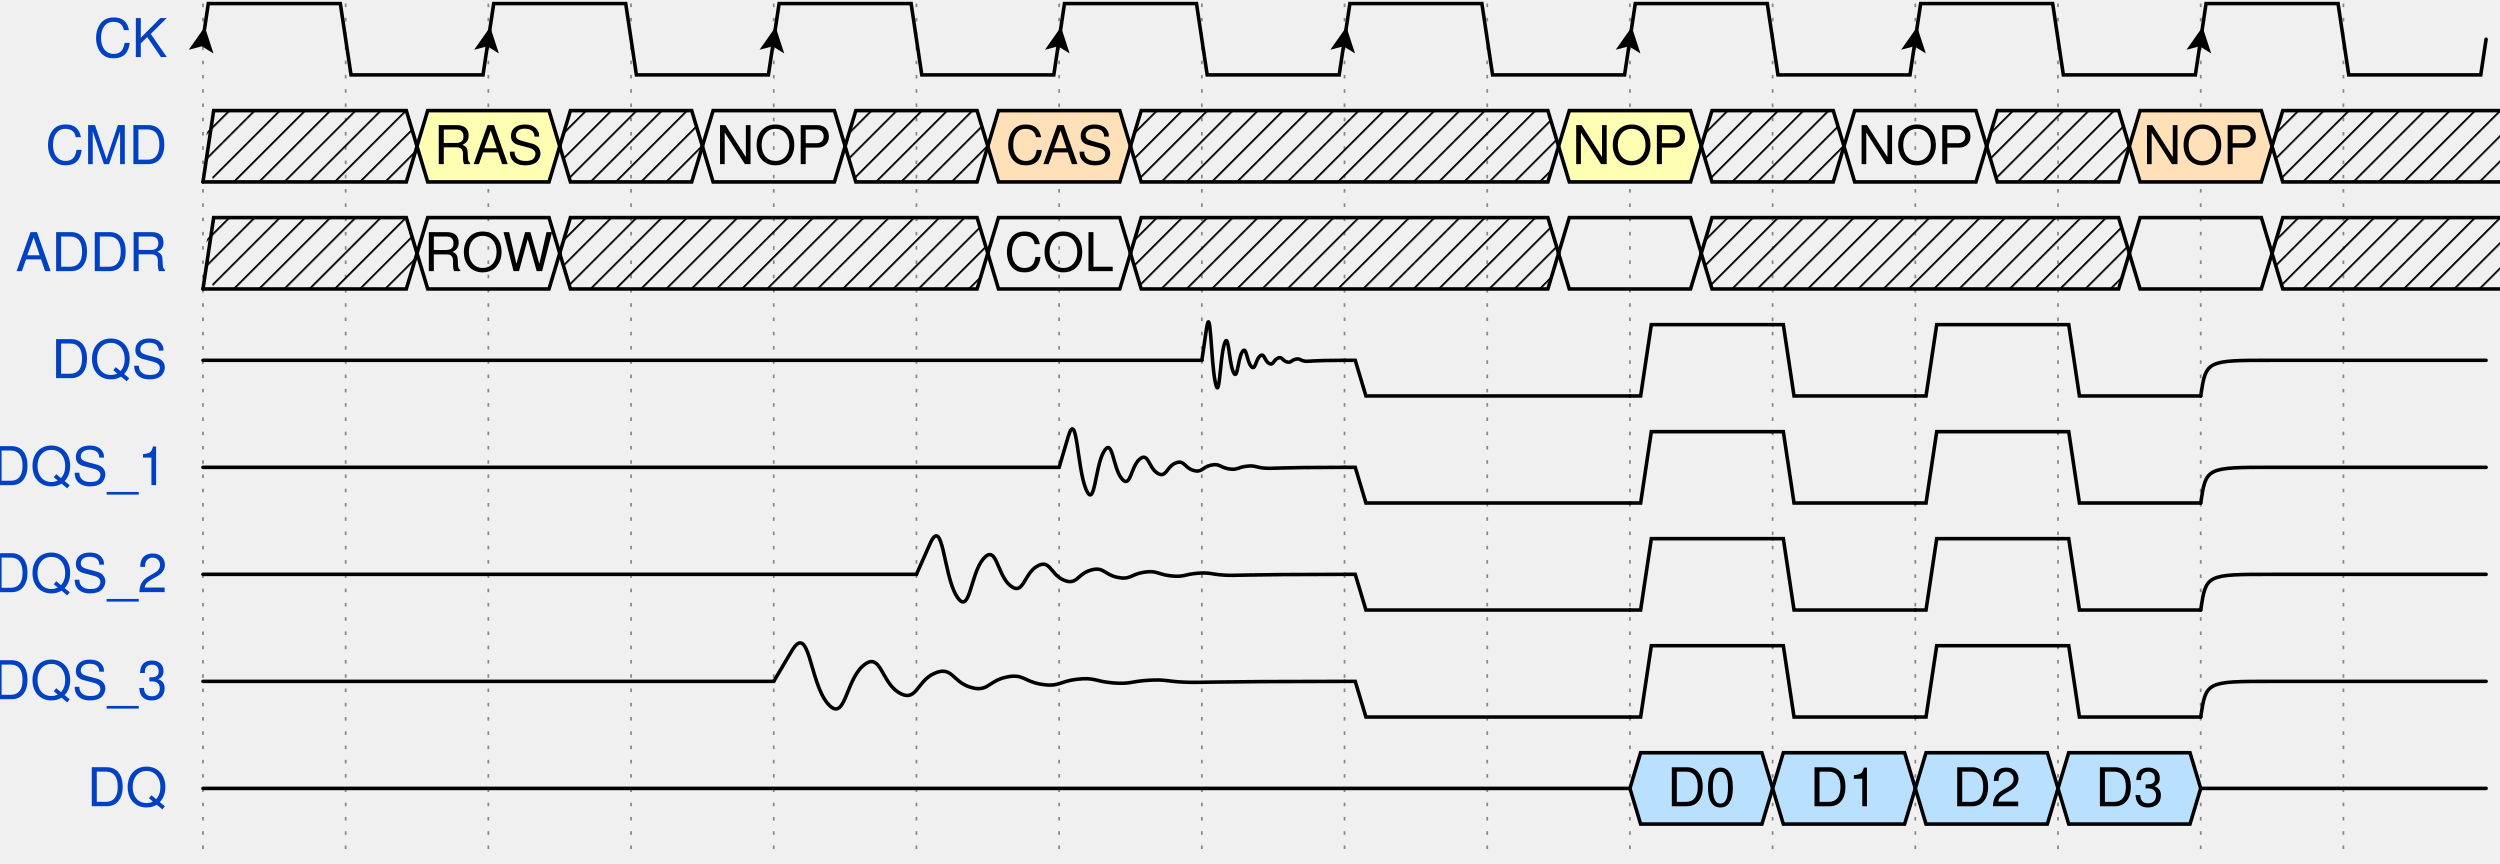
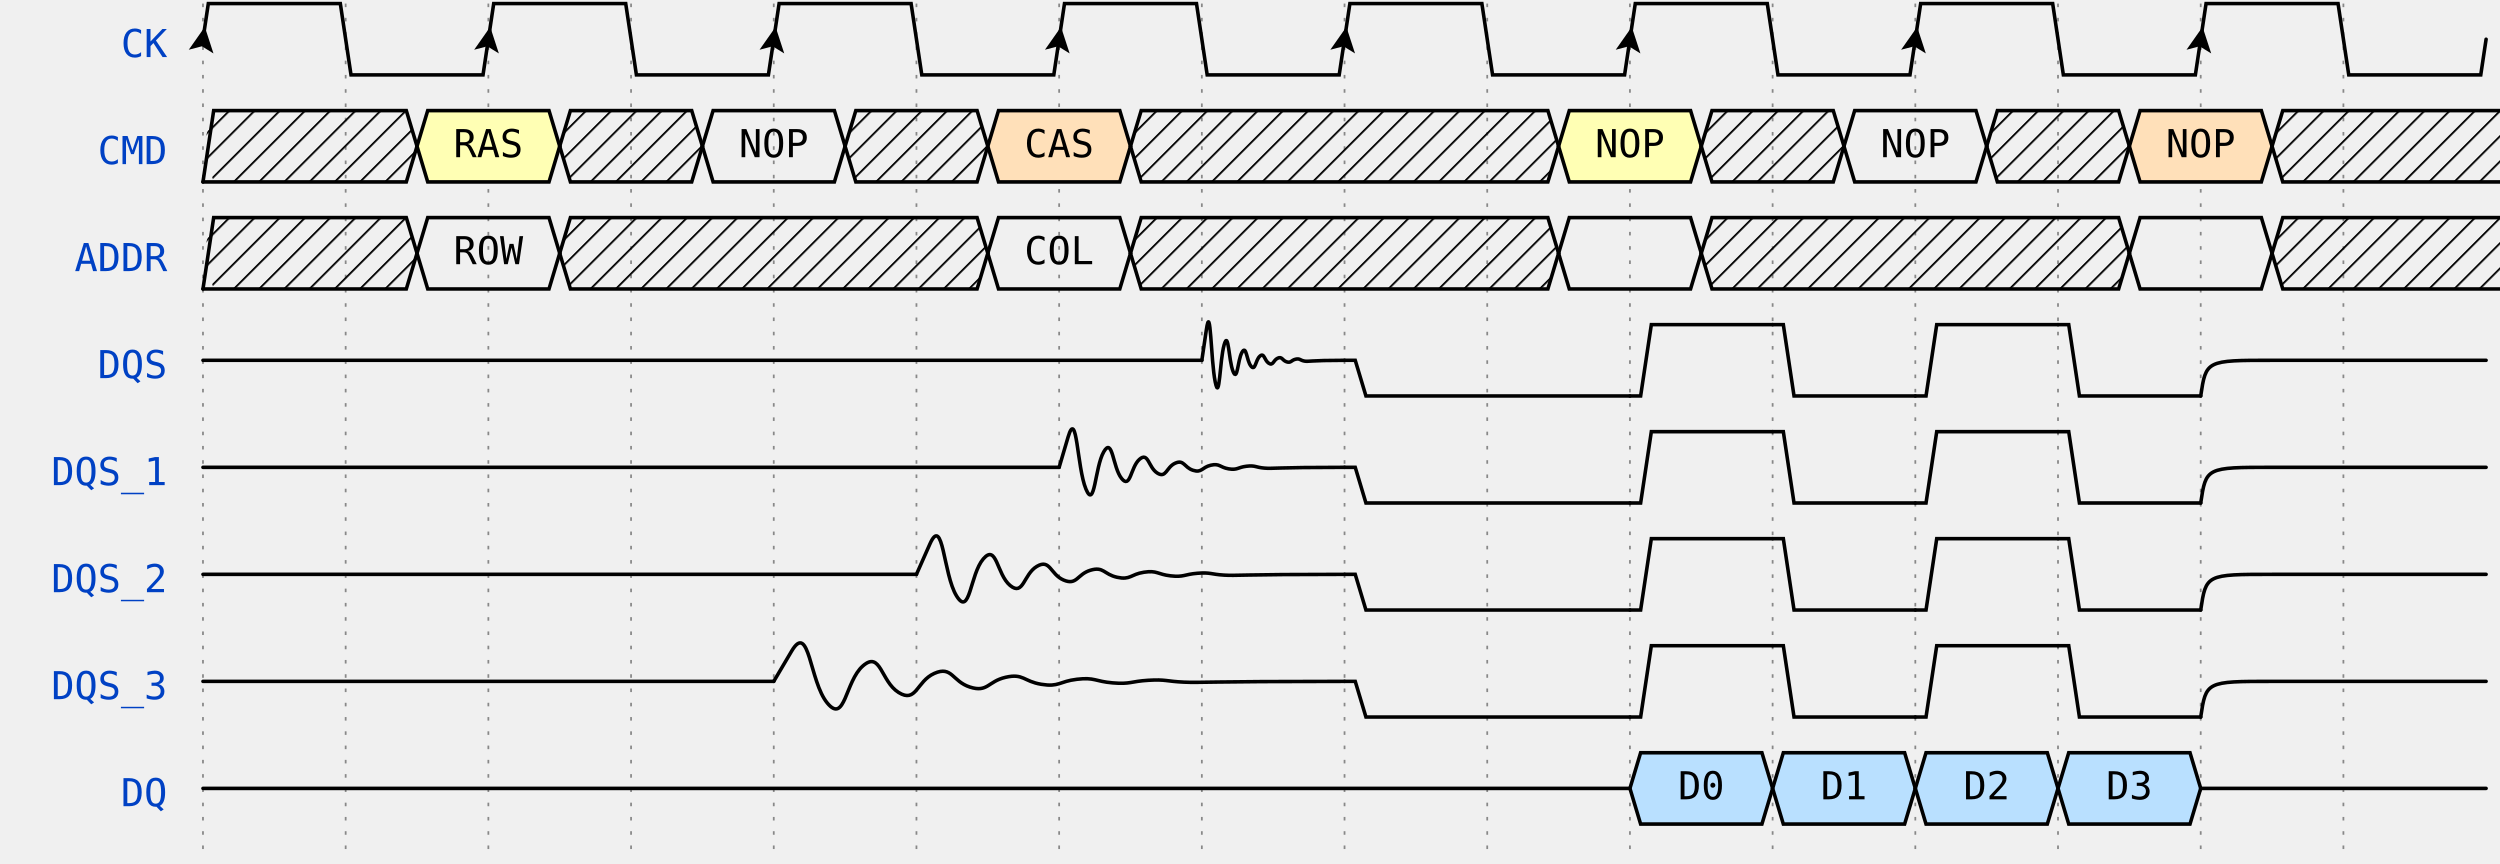
<svg xmlns="http://www.w3.org/2000/svg" width="695" height="240.0" viewBox="-1 -1 697 242.0" overflow="hidden">
  <style>
- text{font-size:15px;
+ text{font-size:0.9em;
    font-style:normal;
    font-variant:normal;
-     font-weight:normal;
+     font-weight:500;
    font-stretch:normal;
    text-align:center;
    fill-opacity:1;
-     font-family:helvetica}
+     font-family:fira mono, droid sans mono, monospace;}
.muted{fill:#aaa}
.warning{fill:#f6b900}
.error{fill:#f60000}
.info{fill:#0041c4}
.success{fill:#00ab00}
.h1{font-size:33pt;font-weight:bold}
.h2{font-size:27pt;font-weight:bold}
.h3{font-size:20pt;font-weight:bold}
.h4{font-size:14pt;font-weight:bold}
.h5{font-size:11pt;font-weight:bold}
.h6{font-size:8pt;font-weight:bold}
.path{fill:none;
    stroke:#000;
    stroke-width:1;
    stroke-linecap:round;
    stroke-linejoin:miter;
    stroke-miterlimit:4;
    stroke-opacity:1;
    stroke-dasharray:none}
.stripe{fill:none;
    stroke:#000;
    stroke-width:0.5;
    stroke-linecap:round;
    stroke-linejoin:miter;
    stroke-miterlimit:4;
    stroke-opacity:1;
    stroke-dasharray:none}
.arrow{fill:#000000;fill-opacity:1;stroke:none}
.hide{fill:#ffffff;fill-opacity:1;stroke:2}
.s3 &gt; polygon {fill:#ffffb4;fill-opacity:1,stroke:none}
.s4 &gt; polygon {fill:#ffe0b9;fill-opacity:1,stroke:none}
.s5 &gt; polygon {fill:#b9e0ff;fill-opacity:1,stroke:none}
.ticks {stroke: rgb(136, 136, 136); stroke-width: 0.5; stroke-dasharray: 1,3;}
.edges {fill:none;stroke:#00F;stroke-width:1}
.edges.arrowhead {marker-start:url(#arrow); overflow:visible;}
.edges.arrowtail {marker-end:url(#arrow); overflow:visible;}
- .edges + text {font-size:10px; filter: url(#solid); transform: translate(0, 2.5px);}
+ .edges + text {font-size:0.625em; filter: url(#solid); transform: translate(0, 2.5px);}
</style>
  <defs>
    <pattern id="diagonalHatch" width="5" height="5" patternTransform="rotate(45 0 0)" patternUnits="userSpaceOnUse">
      <line x1="0" y1="0" x2="0" y2="5" style="stroke:black; stroke-width:1" />
    </pattern>
    <marker id="arrow" viewBox="0 0 10 10" refX="10" refY="5" markerWidth="8" markerHeight="8" orient="auto-start-reverse" style="fill:#00F;">
      <path d="M 0 0 L 10 5 L 0 10 z" />
    </marker>
    <filter x="0" y="0" width="1" height="1" id="solid">
      <feFlood flood-color="white" />
      <feComposite in="SourceGraphic" />
    </filter>
  </defs>
  <g id="a">
    <g id="ticks_17" transform="translate(54, 0)">
      <path d="m0,0 0,240.0" class="ticks" />
      <path d="m40,0 0,240.0" class="ticks" />
      <path d="m80,0 0,240.0" class="ticks" />
      <path d="m120,0 0,240.0" class="ticks" />
      <path d="m160,0 0,240.0" class="ticks" />
      <path d="m200,0 0,240.0" class="ticks" />
      <path d="m240,0 0,240.0" class="ticks" />
      <path d="m280,0 0,240.0" class="ticks" />
      <path d="m320,0 0,240.0" class="ticks" />
      <path d="m360,0 0,240.0" class="ticks" />
      <path d="m400,0 0,240.0" class="ticks" />
      <path d="m440,0 0,240.0" class="ticks" />
      <path d="m480,0 0,240.0" class="ticks" />
      <path d="m520,0 0,240.0" class="ticks" />
      <path d="m560,0 0,240.0" class="ticks" />
      <path d="m600,0 0,240.0" class="ticks" />
    </g>
    <g id="CK" transform="translate(54, 0)">
      <text x="-10" y="15" class="info" text-anchor="end" xml:space="preserve">CK</text>
      <g data-symbol="BRICKS.Pclk" transform="translate(0, 0)" class="s">
        <path d="M0,10.0 L1.5,0 L38.5,0 L41.5,20 L78.5,20 L80.0,10.0" class="path" />
        <path d="M 0 0 L 3.5 7 L 7 0 L 3.5 1.5z" transform="translate(-3.5, 6.5) rotate(-171.4692, 3.5, 3.5)" class="arrow" />
      </g>
      <g data-symbol="BRICKS.Pclk" transform="translate(80, 0)" class="s">
        <path d="M0,10.0 L1.5,0 L38.5,0 L41.5,20 L78.5,20 L80,10.0" class="path" />
        <path d="M 0 0 L 3.5 7 L 7 0 L 3.5 1.5z" transform="translate(-3.5, 6.5) rotate(-171.4692, 3.5, 3.5)" class="arrow" />
      </g>
      <g data-symbol="BRICKS.Pclk" transform="translate(160, 0)" class="s">
        <path d="M0,10.0 L1.5,0 L38.5,0 L41.5,20 L78.5,20 L80,10.0" class="path" />
        <path d="M 0 0 L 3.5 7 L 7 0 L 3.5 1.5z" transform="translate(-3.5, 6.5) rotate(-171.4692, 3.5, 3.5)" class="arrow" />
      </g>
      <g data-symbol="BRICKS.Pclk" transform="translate(240, 0)" class="s">
        <path d="M0,10.0 L1.5,0 L38.5,0 L41.5,20 L78.5,20 L80,10.0" class="path" />
        <path d="M 0 0 L 3.5 7 L 7 0 L 3.5 1.5z" transform="translate(-3.5, 6.5) rotate(-171.4692, 3.5, 3.5)" class="arrow" />
      </g>
      <g data-symbol="BRICKS.Pclk" transform="translate(320, 0)" class="s">
        <path d="M0,10.0 L1.5,0 L38.5,0 L41.5,20 L78.5,20 L80,10.0" class="path" />
        <path d="M 0 0 L 3.5 7 L 7 0 L 3.5 1.5z" transform="translate(-3.5, 6.5) rotate(-171.4692, 3.5, 3.5)" class="arrow" />
      </g>
      <g data-symbol="BRICKS.Pclk" transform="translate(400, 0)" class="s">
        <path d="M0,10.0 L1.5,0 L38.5,0 L41.5,20 L78.5,20 L80,10.0" class="path" />
        <path d="M 0 0 L 3.5 7 L 7 0 L 3.5 1.5z" transform="translate(-3.5, 6.5) rotate(-171.4692, 3.5, 3.5)" class="arrow" />
      </g>
      <g data-symbol="BRICKS.Pclk" transform="translate(480, 0)" class="s">
        <path d="M0,10.0 L1.5,0 L38.5,0 L41.5,20 L78.5,20 L80,10.0" class="path" />
        <path d="M 0 0 L 3.5 7 L 7 0 L 3.5 1.5z" transform="translate(-3.5, 6.5) rotate(-171.4692, 3.5, 3.5)" class="arrow" />
      </g>
      <g data-symbol="BRICKS.Pclk" transform="translate(560, 0)" class="s">
        <path d="M0,10.0 L1.5,0 L38.5,0 L41.5,20 L78.5,20 L80,10.0" class="path" />
        <path d="M 0 0 L 3.5 7 L 7 0 L 3.5 1.5z" transform="translate(-3.5, 6.5) rotate(-171.4692, 3.5, 3.5)" class="arrow" />
      </g>
    </g>
    <g id="CMD" transform="translate(54, 30.0)">
      <text x="-10" y="15" class="info" text-anchor="end" xml:space="preserve">CMD</text>
      <g data-symbol="BRICKS.x" transform="translate(0.0, 0)" class="s">
        <polygon points="0,10.0 3,0 57.0,0 60.0,10.0 57.0,20 3,20 0,10.0 " fill="url(#diagonalHatch)" />
        <path d="M0,20 L3,0 L57.0,0 L60.0,10.0" class="path" />
        <path d="M0,20 L3,20 L57.0,20 L60.0,10.0" class="path" />
      </g>
      <g data-symbol="BRICKS.data" transform="translate(60.0, 0)" class="s3">
        <polygon points="0,10.0 3,0 37,0 40,10.0 37,20 3,20 0,10.0 " fill="none" />
        <path d="M0,10.0 L3,0 L37,0 L40,10.0" class="path" />
        <path d="M0,10.0 L3,20 L37,20 L40,10.0" class="path" />
        <text x="20.0" y="10.0" text-anchor="middle" dominant-baseline="middle" alignment-baseline="central">RAS</text>
      </g>
      <g data-symbol="BRICKS.x" transform="translate(100.0, 0)" class="s">
        <polygon points="0,10.0 3,0 37,0 40,10.0 37,20 3,20 0,10.0 " fill="url(#diagonalHatch)" />
        <path d="M0,10.0 L3,0 L37,0 L40,10.0" class="path" />
        <path d="M0,10.0 L3,20 L37,20 L40,10.0" class="path" />
      </g>
      <g data-symbol="BRICKS.data" transform="translate(140.0, 0)" class="s">
        <polygon points="0,10.0 3,0 37,0 40,10.0 37,20 3,20 0,10.0 " fill="none" />
        <path d="M0,10.0 L3,0 L37,0 L40,10.0" class="path" />
        <path d="M0,10.0 L3,20 L37,20 L40,10.0" class="path" />
        <text x="20.0" y="10.0" text-anchor="middle" dominant-baseline="middle" alignment-baseline="central">NOP</text>
      </g>
      <g data-symbol="BRICKS.x" transform="translate(180.0, 0)" class="s">
        <polygon points="0,10.0 3,0 37,0 40,10.0 37,20 3,20 0,10.0 " fill="url(#diagonalHatch)" />
        <path d="M0,10.0 L3,0 L37,0 L40,10.0" class="path" />
        <path d="M0,10.0 L3,20 L37,20 L40,10.0" class="path" />
      </g>
      <g data-symbol="BRICKS.data" transform="translate(220.0, 0)" class="s4">
        <polygon points="0,10.0 3,0 37,0 40,10.0 37,20 3,20 0,10.0 " fill="none" />
        <path d="M0,10.0 L3,0 L37,0 L40,10.0" class="path" />
        <path d="M0,10.0 L3,20 L37,20 L40,10.0" class="path" />
        <text x="20.0" y="10.0" text-anchor="middle" dominant-baseline="middle" alignment-baseline="central">CAS</text>
      </g>
      <g data-symbol="BRICKS.x" transform="translate(260.0, 0)" class="s">
        <polygon points="0,10.0 3,0 117,0 120,10.0 117,20 3,20 0,10.0 " fill="url(#diagonalHatch)" />
        <path d="M0,10.0 L3,0 L117,0 L120,10.0" class="path" />
        <path d="M0,10.0 L3,20 L117,20 L120,10.0" class="path" />
      </g>
      <g data-symbol="BRICKS.data" transform="translate(380.0, 0)" class="s3">
        <polygon points="0,10.0 3,0 37,0 40,10.0 37,20 3,20 0,10.0 " fill="none" />
        <path d="M0,10.0 L3,0 L37,0 L40,10.0" class="path" />
        <path d="M0,10.0 L3,20 L37,20 L40,10.0" class="path" />
        <text x="20.0" y="10.0" text-anchor="middle" dominant-baseline="middle" alignment-baseline="central">NOP</text>
      </g>
      <g data-symbol="BRICKS.x" transform="translate(420.0, 0)" class="s">
        <polygon points="0,10.0 3,0 37,0 40,10.0 37,20 3,20 0,10.0 " fill="url(#diagonalHatch)" />
        <path d="M0,10.0 L3,0 L37,0 L40,10.0" class="path" />
        <path d="M0,10.0 L3,20 L37,20 L40,10.0" class="path" />
      </g>
      <g data-symbol="BRICKS.data" transform="translate(460.0, 0)" class="s">
        <polygon points="0,10.0 3,0 37,0 40,10.0 37,20 3,20 0,10.0 " fill="none" />
        <path d="M0,10.0 L3,0 L37,0 L40,10.0" class="path" />
        <path d="M0,10.0 L3,20 L37,20 L40,10.0" class="path" />
        <text x="20.0" y="10.0" text-anchor="middle" dominant-baseline="middle" alignment-baseline="central">NOP</text>
      </g>
      <g data-symbol="BRICKS.x" transform="translate(500.0, 0)" class="s">
        <polygon points="0,10.0 3,0 37,0 40,10.0 37,20 3,20 0,10.0 " fill="url(#diagonalHatch)" />
        <path d="M0,10.0 L3,0 L37,0 L40,10.0" class="path" />
        <path d="M0,10.0 L3,20 L37,20 L40,10.0" class="path" />
      </g>
      <g data-symbol="BRICKS.data" transform="translate(540.0, 0)" class="s4">
        <polygon points="0,10.0 3,0 37,0 40,10.0 37,20 3,20 0,10.0 " fill="none" />
        <path d="M0,10.0 L3,0 L37,0 L40,10.0" class="path" />
        <path d="M0,10.0 L3,20 L37,20 L40,10.0" class="path" />
        <text x="20.0" y="10.0" text-anchor="middle" dominant-baseline="middle" alignment-baseline="central">NOP</text>
      </g>
      <g data-symbol="BRICKS.x" transform="translate(580.0, 0)" class="s">
        <polygon points="0,10.0 3,0 77.0,0 80.0,10.0 77.0,20 3,20 0,10.0 " fill="url(#diagonalHatch)" />
        <path d="M0,10.0 L3,0 L77.0,0 L80.0,10.0" class="path" />
        <path d="M0,10.0 L3,20 L77.0,20 L80.0,10.0" class="path" />
      </g>
    </g>
    <g id="ADDR" transform="translate(54, 60.0)">
      <text x="-10" y="15" class="info" text-anchor="end" xml:space="preserve">ADDR</text>
      <g data-symbol="BRICKS.x" transform="translate(0.0, 0)" class="s">
        <polygon points="0,10.0 3,0 57.0,0 60.0,10.0 57.0,20 3,20 0,10.0 " fill="url(#diagonalHatch)" />
        <path d="M0,20 L3,0 L57.0,0 L60.0,10.0" class="path" />
        <path d="M0,20 L3,20 L57.0,20 L60.0,10.0" class="path" />
      </g>
      <g data-symbol="BRICKS.data" transform="translate(60.0, 0)" class="s">
        <polygon points="0,10.0 3,0 37,0 40,10.0 37,20 3,20 0,10.0 " fill="none" />
        <path d="M0,10.0 L3,0 L37,0 L40,10.0" class="path" />
        <path d="M0,10.0 L3,20 L37,20 L40,10.0" class="path" />
        <text x="20.0" y="10.0" text-anchor="middle" dominant-baseline="middle" alignment-baseline="central">ROW</text>
      </g>
      <g data-symbol="BRICKS.x" transform="translate(100.0, 0)" class="s">
        <polygon points="0,10.0 3,0 117,0 120,10.0 117,20 3,20 0,10.0 " fill="url(#diagonalHatch)" />
        <path d="M0,10.0 L3,0 L117,0 L120,10.0" class="path" />
        <path d="M0,10.0 L3,20 L117,20 L120,10.0" class="path" />
      </g>
      <g data-symbol="BRICKS.data" transform="translate(220.0, 0)" class="s">
        <polygon points="0,10.0 3,0 37,0 40,10.0 37,20 3,20 0,10.0 " fill="none" />
        <path d="M0,10.0 L3,0 L37,0 L40,10.0" class="path" />
        <path d="M0,10.0 L3,20 L37,20 L40,10.0" class="path" />
        <text x="20.0" y="10.0" text-anchor="middle" dominant-baseline="middle" alignment-baseline="central">COL</text>
      </g>
      <g data-symbol="BRICKS.x" transform="translate(260.0, 0)" class="s">
        <polygon points="0,10.0 3,0 117,0 120,10.0 117,20 3,20 0,10.0 " fill="url(#diagonalHatch)" />
        <path d="M0,10.0 L3,0 L117,0 L120,10.0" class="path" />
        <path d="M0,10.0 L3,20 L117,20 L120,10.0" class="path" />
      </g>
      <g data-symbol="BRICKS.data" transform="translate(380.0, 0)" class="s">
        <polygon points="0,10.0 3,0 37,0 40,10.0 37,20 3,20 0,10.0 " fill="none" />
        <path d="M0,10.0 L3,0 L37,0 L40,10.0" class="path" />
        <path d="M0,10.0 L3,20 L37,20 L40,10.0" class="path" />
      </g>
      <g data-symbol="BRICKS.x" transform="translate(420.0, 0)" class="s">
        <polygon points="0,10.0 3,0 117,0 120,10.0 117,20 3,20 0,10.0 " fill="url(#diagonalHatch)" />
        <path d="M0,10.0 L3,0 L117,0 L120,10.0" class="path" />
        <path d="M0,10.0 L3,20 L117,20 L120,10.0" class="path" />
      </g>
      <g data-symbol="BRICKS.data" transform="translate(540.0, 0)" class="s">
        <polygon points="0,10.0 3,0 37,0 40,10.0 37,20 3,20 0,10.0 " fill="none" />
        <path d="M0,10.0 L3,0 L37,0 L40,10.0" class="path" />
        <path d="M0,10.0 L3,20 L37,20 L40,10.0" class="path" />
      </g>
      <g data-symbol="BRICKS.x" transform="translate(580.0, 0)" class="s">
        <polygon points="0,10.0 3,0 77.0,0 80.0,10.0 77.0,20 3,20 0,10.0 " fill="url(#diagonalHatch)" />
        <path d="M0,10.0 L3,0 L77.0,0 L80.0,10.0" class="path" />
        <path d="M0,10.0 L3,20 L77.0,20 L80.0,10.0" class="path" />
      </g>
    </g>
    <g id="DQS" transform="translate(54, 90.0)">
      <text x="-10" y="15" class="info" text-anchor="end" xml:space="preserve">DQS</text>
      <g data-symbol="BRICKS.highz" transform="translate(0, 0)" class="s">
        <path d="M0,10.0 C0.0,10.0 0.0,10.0 20,10.0 L280.0,10.0" class="path" />
      </g>
      <g data-symbol="BRICKS.meta" transform="translate(280, 0)" class="s">
        <path d="M0,10.0 S0.0,10.0 1.25,1.535 2.5,10.0 3.75,16.065 5.0,10.0 6.25,5.654 7.5,10.0 8.75,13.114 10.0,10.0 11.25,7.769 12.5,10.0 13.75,11.599 15.0,10.0 16.25,8.854 17.5,10.0 18.75,10.821 20.0,10.0 21.25,9.412 22.5,10.0 23.75,10.421 25.0,10.0 26.25,9.698 27.5,10.0 28.75,10.216 30.0,10.0 40,10.0" class="path" />
      </g>
      <g data-symbol="BRICKS.zero" transform="translate(320, 0)" class="s">
        <path d="M0,10.0 L3,10.0 L6,20 L80,20" class="path" />
      </g>
      <g data-symbol="BRICKS.one" transform="translate(400, 0)" class="s">
        <path d="M0,20 L3,20 L6,0 L40,0" class="path" />
      </g>
      <g data-symbol="BRICKS.zero" transform="translate(440, 0)" class="s">
        <path d="M0,0 L3,0 L6,20 L40,20" class="path" />
      </g>
      <g data-symbol="BRICKS.one" transform="translate(480, 0)" class="s">
        <path d="M0,20 L3,20 L6,0 L40,0" class="path" />
      </g>
      <g data-symbol="BRICKS.zero" transform="translate(520, 0)" class="s">
        <path d="M0,0 L3,0 L6,20 L40,20" class="path" />
      </g>
      <g data-symbol="BRICKS.highz" transform="translate(560, 0)" class="s">
        <path d="M0,20 C1.5,10.0 1.5,10.0 20,10.0 L80,10.0" class="path" />
      </g>
    </g>
    <g id="DQS_1" transform="translate(54, 120.0)">
      <text x="-10" y="15" class="info" text-anchor="end" xml:space="preserve">DQS_1</text>
      <g data-symbol="BRICKS.highz" transform="translate(0, 0)" class="s">
        <path d="M0,10.0 C0.0,10.0 0.0,10.0 20,10.0 L240.0,10.0" class="path" />
      </g>
      <g data-symbol="BRICKS.meta" transform="translate(240, 0)" class="s">
        <path d="M0,10.0 S0.0,10.0 2.5,1.535 5.0,10.0 7.5,16.065 10.0,10.0 12.5,5.654 15.0,10.0 17.5,13.114 20.0,10.0 22.5,7.769 25.0,10.0 27.5,11.599 30.0,10.0 32.5,8.854 35.0,10.0 37.5,10.821 40.0,10.0 42.5,9.412 45.0,10.0 47.5,10.421 50.0,10.0 52.5,9.698 55.0,10.0 57.5,10.216 60.0,10.0 80,10.0" class="path" />
      </g>
      <g data-symbol="BRICKS.zero" transform="translate(320, 0)" class="s">
        <path d="M0,10.0 L3,10.0 L6,20 L80,20" class="path" />
      </g>
      <g data-symbol="BRICKS.one" transform="translate(400, 0)" class="s">
        <path d="M0,20 L3,20 L6,0 L40,0" class="path" />
      </g>
      <g data-symbol="BRICKS.zero" transform="translate(440, 0)" class="s">
        <path d="M0,0 L3,0 L6,20 L40,20" class="path" />
      </g>
      <g data-symbol="BRICKS.one" transform="translate(480, 0)" class="s">
        <path d="M0,20 L3,20 L6,0 L40,0" class="path" />
      </g>
      <g data-symbol="BRICKS.zero" transform="translate(520, 0)" class="s">
        <path d="M0,0 L3,0 L6,20 L40,20" class="path" />
      </g>
      <g data-symbol="BRICKS.highz" transform="translate(560, 0)" class="s">
        <path d="M0,20 C1.5,10.0 1.5,10.0 20,10.0 L80,10.0" class="path" />
      </g>
    </g>
    <g id="DQS_2" transform="translate(54, 150.0)">
      <text x="-10" y="15" class="info" text-anchor="end" xml:space="preserve">DQS_2</text>
      <g data-symbol="BRICKS.highz" transform="translate(0, 0)" class="s">
        <path d="M0,10.0 C0.0,10.0 0.0,10.0 20,10.0 L200.0,10.0" class="path" />
      </g>
      <g data-symbol="BRICKS.meta" transform="translate(200, 0)" class="s">
        <path d="M0,10.0 S0.0,10.0 3.75,1.535 7.5,10.0 11.25,16.065 15.0,10.0 18.75,5.654 22.5,10.0 26.25,13.114 30.0,10.0 33.75,7.769 37.5,10.0 41.25,11.599 45.0,10.0 48.75,8.854 52.5,10.0 56.25,10.821 60.0,10.0 63.75,9.412 67.5,10.0 71.25,10.421 75.0,10.0 78.75,9.698 82.5,10.0 86.25,10.216 90.0,10.0 120,10.0" class="path" />
      </g>
      <g data-symbol="BRICKS.zero" transform="translate(320, 0)" class="s">
        <path d="M0,10.0 L3,10.0 L6,20 L80,20" class="path" />
      </g>
      <g data-symbol="BRICKS.one" transform="translate(400, 0)" class="s">
        <path d="M0,20 L3,20 L6,0 L40,0" class="path" />
      </g>
      <g data-symbol="BRICKS.zero" transform="translate(440, 0)" class="s">
        <path d="M0,0 L3,0 L6,20 L40,20" class="path" />
      </g>
      <g data-symbol="BRICKS.one" transform="translate(480, 0)" class="s">
        <path d="M0,20 L3,20 L6,0 L40,0" class="path" />
      </g>
      <g data-symbol="BRICKS.zero" transform="translate(520, 0)" class="s">
        <path d="M0,0 L3,0 L6,20 L40,20" class="path" />
      </g>
      <g data-symbol="BRICKS.highz" transform="translate(560, 0)" class="s">
        <path d="M0,20 C1.5,10.0 1.5,10.0 20,10.0 L80,10.0" class="path" />
      </g>
    </g>
    <g id="DQS_3" transform="translate(54, 180.0)">
      <text x="-10" y="15" class="info" text-anchor="end" xml:space="preserve">DQS_3</text>
      <g data-symbol="BRICKS.highz" transform="translate(0, 0)" class="s">
        <path d="M0,10.0 C0.0,10.0 0.0,10.0 20,10.0 L160.0,10.0" class="path" />
      </g>
      <g data-symbol="BRICKS.meta" transform="translate(160, 0)" class="s">
        <path d="M0,10.0 S0.0,10.0 5.0,1.535 10.0,10.0 15.0,16.065 20.0,10.0 25.0,5.654 30.0,10.0 35.0,13.114 40.0,10.0 45.0,7.769 50.0,10.0 55.0,11.599 60.0,10.0 65.0,8.854 70.0,10.0 75.0,10.821 80.0,10.0 85.0,9.412 90.0,10.0 95.0,10.421 100.0,10.0 105.0,9.698 110.0,10.0 115.0,10.216 120.0,10.0 160,10.0" class="path" />
      </g>
      <g data-symbol="BRICKS.zero" transform="translate(320, 0)" class="s">
        <path d="M0,10.0 L3,10.0 L6,20 L80,20" class="path" />
      </g>
      <g data-symbol="BRICKS.one" transform="translate(400, 0)" class="s">
        <path d="M0,20 L3,20 L6,0 L40,0" class="path" />
      </g>
      <g data-symbol="BRICKS.zero" transform="translate(440, 0)" class="s">
        <path d="M0,0 L3,0 L6,20 L40,20" class="path" />
      </g>
      <g data-symbol="BRICKS.one" transform="translate(480, 0)" class="s">
        <path d="M0,20 L3,20 L6,0 L40,0" class="path" />
      </g>
      <g data-symbol="BRICKS.zero" transform="translate(520, 0)" class="s">
        <path d="M0,0 L3,0 L6,20 L40,20" class="path" />
      </g>
      <g data-symbol="BRICKS.highz" transform="translate(560, 0)" class="s">
        <path d="M0,20 C1.5,10.0 1.5,10.0 20,10.0 L80,10.0" class="path" />
      </g>
    </g>
    <g id="DQ" transform="translate(54, 210.0)">
      <text x="-10" y="15" class="info" text-anchor="end" xml:space="preserve">DQ</text>
      <g data-symbol="BRICKS.highz" transform="translate(0, 0)" class="s">
        <path d="M0,10.0 C0.0,10.0 0.0,10.0 20,10.0 L400.0,10.0" class="path" />
      </g>
      <g data-symbol="BRICKS.data" transform="translate(400, 0)" class="s5">
        <polygon points="0,10.0 3,0 37,0 40,10.0 37,20 3,20 0,10.0 " fill="none" />
        <path d="M0,10.0 L3,0 L37,0 L40,10.0" class="path" />
        <path d="M0,10.0 L3,20 L37,20 L40,10.0" class="path" />
        <text x="20.0" y="10.0" text-anchor="middle" dominant-baseline="middle" alignment-baseline="central">D0</text>
      </g>
      <g data-symbol="BRICKS.data" transform="translate(440, 0)" class="s5">
        <polygon points="0,10.0 3,0 37,0 40,10.0 37,20 3,20 0,10.0 " fill="none" />
        <path d="M0,10.0 L3,0 L37,0 L40,10.0" class="path" />
        <path d="M0,10.0 L3,20 L37,20 L40,10.0" class="path" />
        <text x="20.0" y="10.0" text-anchor="middle" dominant-baseline="middle" alignment-baseline="central">D1</text>
      </g>
      <g data-symbol="BRICKS.data" transform="translate(480, 0)" class="s5">
        <polygon points="0,10.0 3,0 37,0 40,10.0 37,20 3,20 0,10.0 " fill="none" />
        <path d="M0,10.0 L3,0 L37,0 L40,10.0" class="path" />
        <path d="M0,10.0 L3,20 L37,20 L40,10.0" class="path" />
        <text x="20.0" y="10.0" text-anchor="middle" dominant-baseline="middle" alignment-baseline="central">D2</text>
      </g>
      <g data-symbol="BRICKS.data" transform="translate(520, 0)" class="s5">
        <polygon points="0,10.0 3,0 37,0 40,10.0 37,20 3,20 0,10.0 " fill="none" />
        <path d="M0,10.0 L3,0 L37,0 L40,10.0" class="path" />
        <path d="M0,10.0 L3,20 L37,20 L40,10.0" class="path" />
        <text x="20.0" y="10.0" text-anchor="middle" dominant-baseline="middle" alignment-baseline="central">D3</text>
      </g>
      <g data-symbol="BRICKS.highz" transform="translate(560, 0)" class="s">
        <path d="M0,10.0 C0.0,10.0 0.0,10.0 20,10.0 L80,10.0" class="path" />
      </g>
    </g>
  </g>
  <g id="edges" transform="translate(54, 0)">
</g>
</svg>
